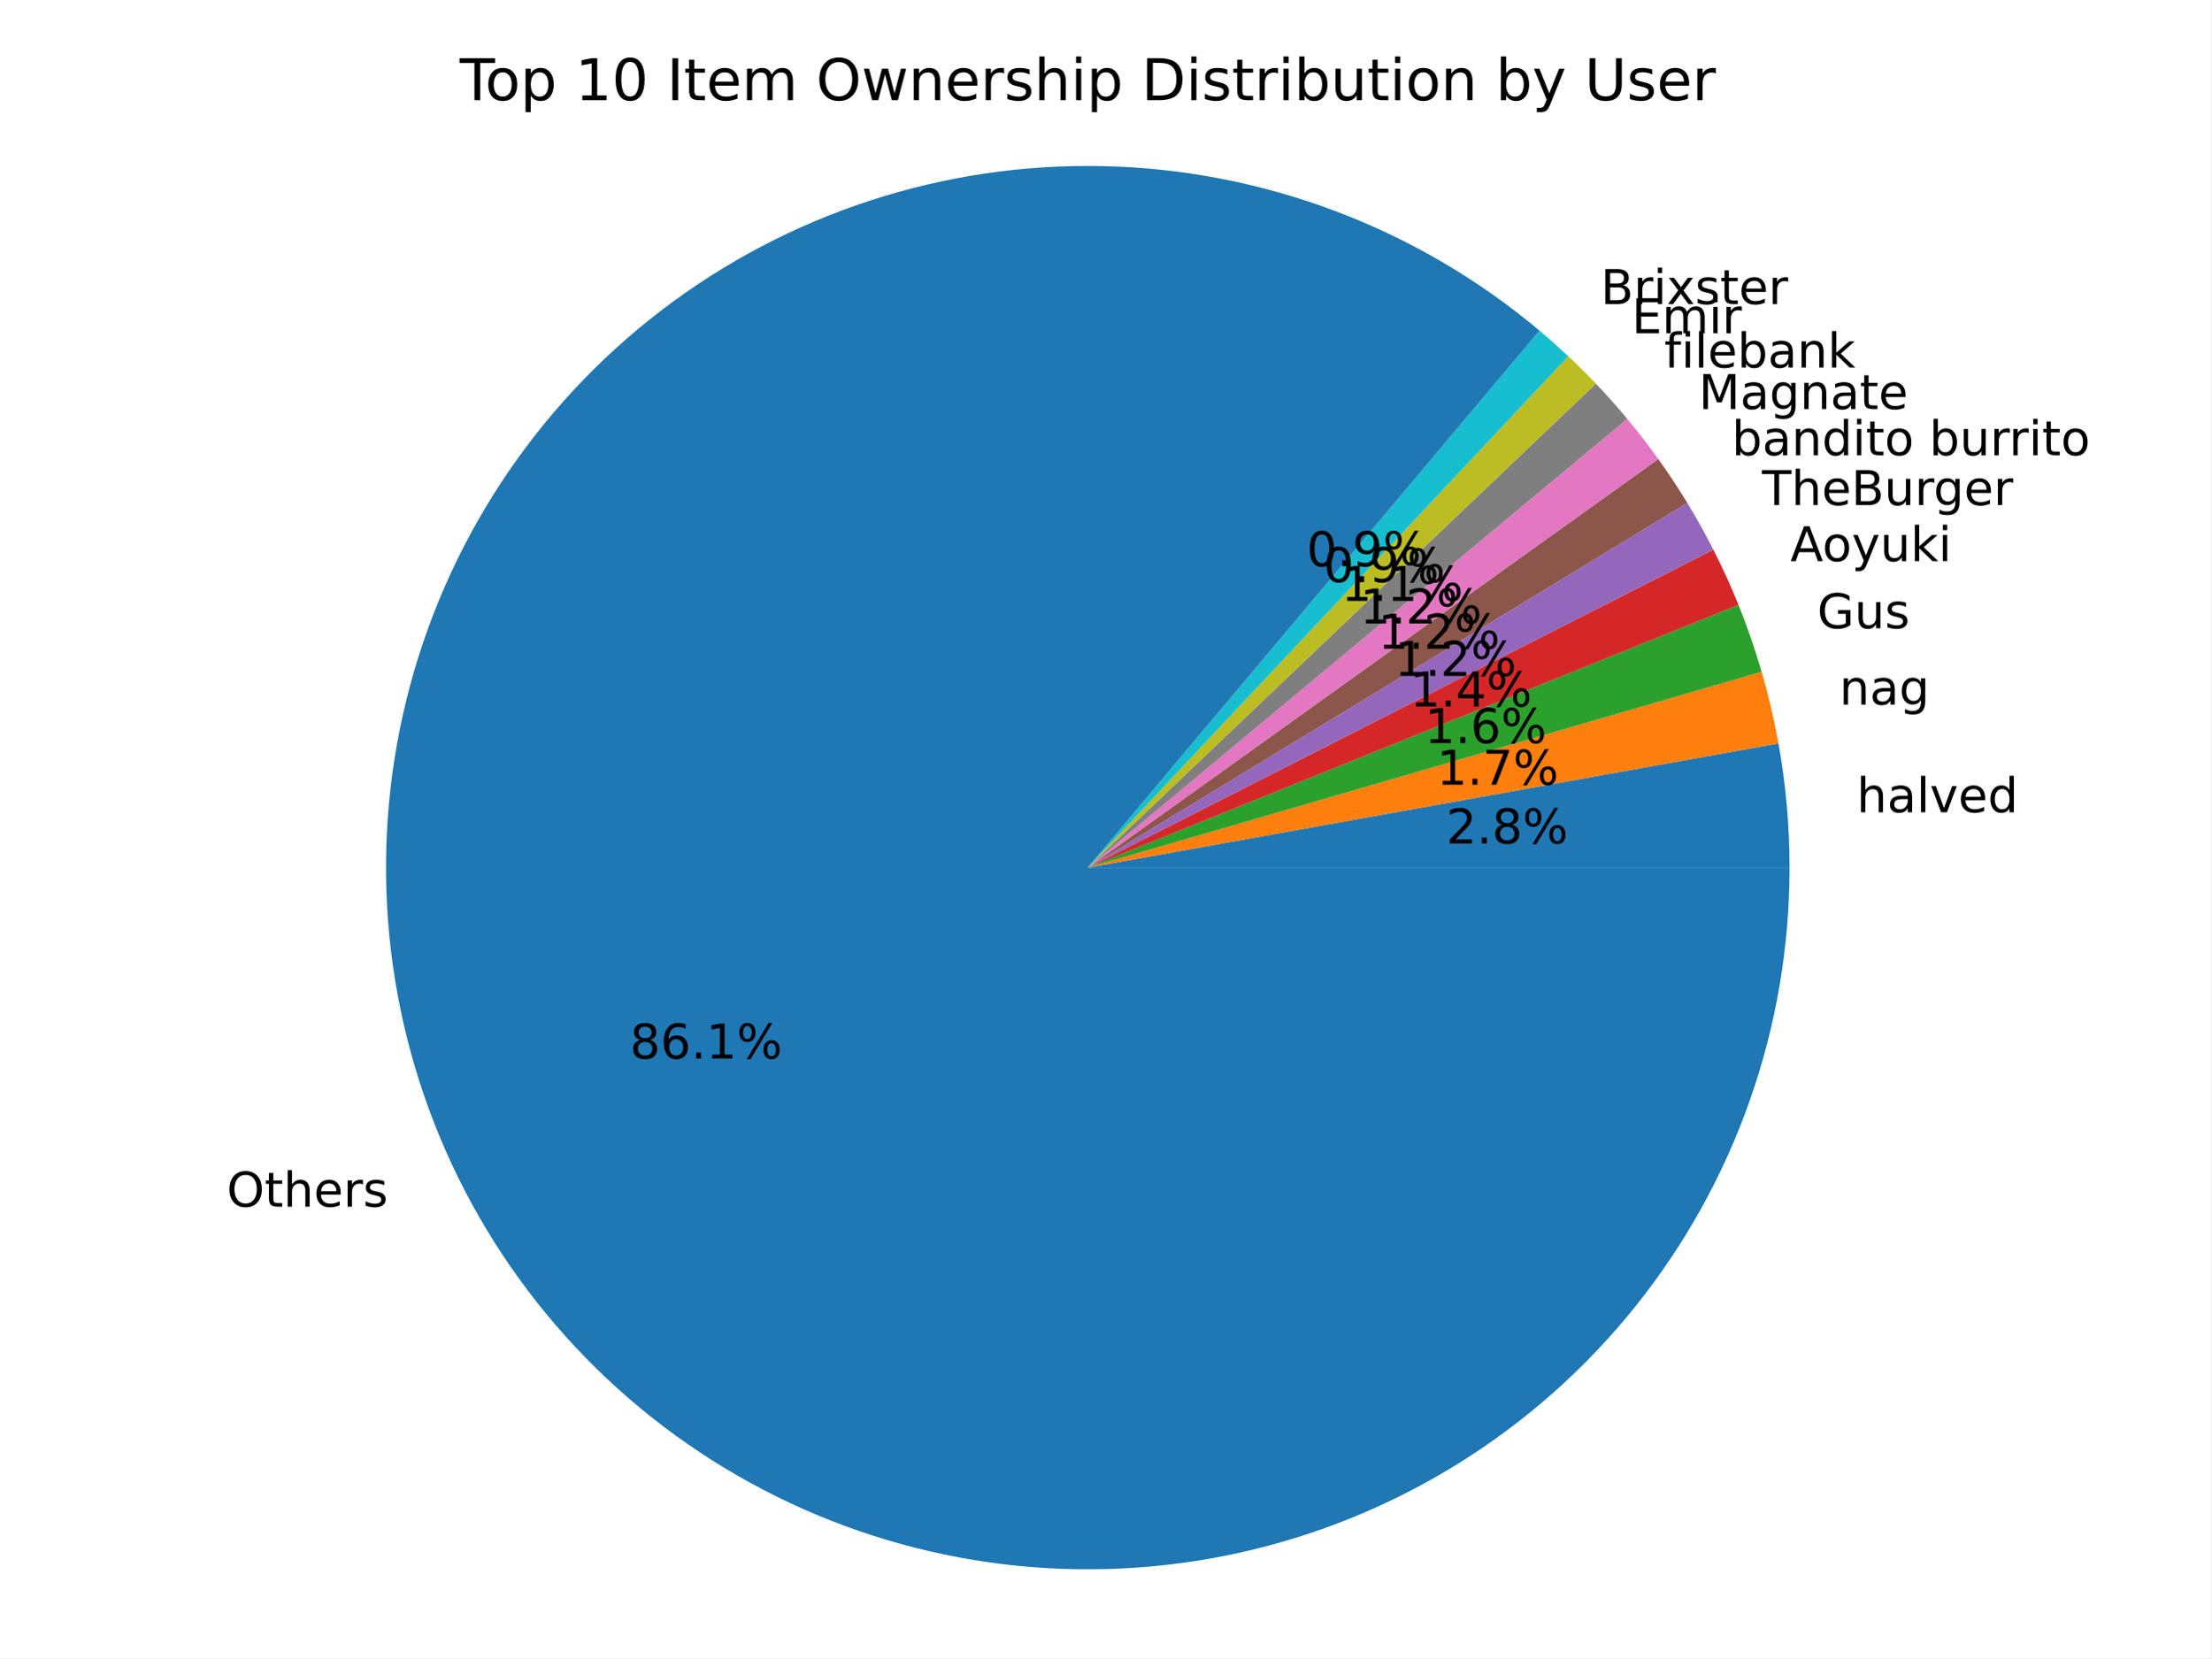
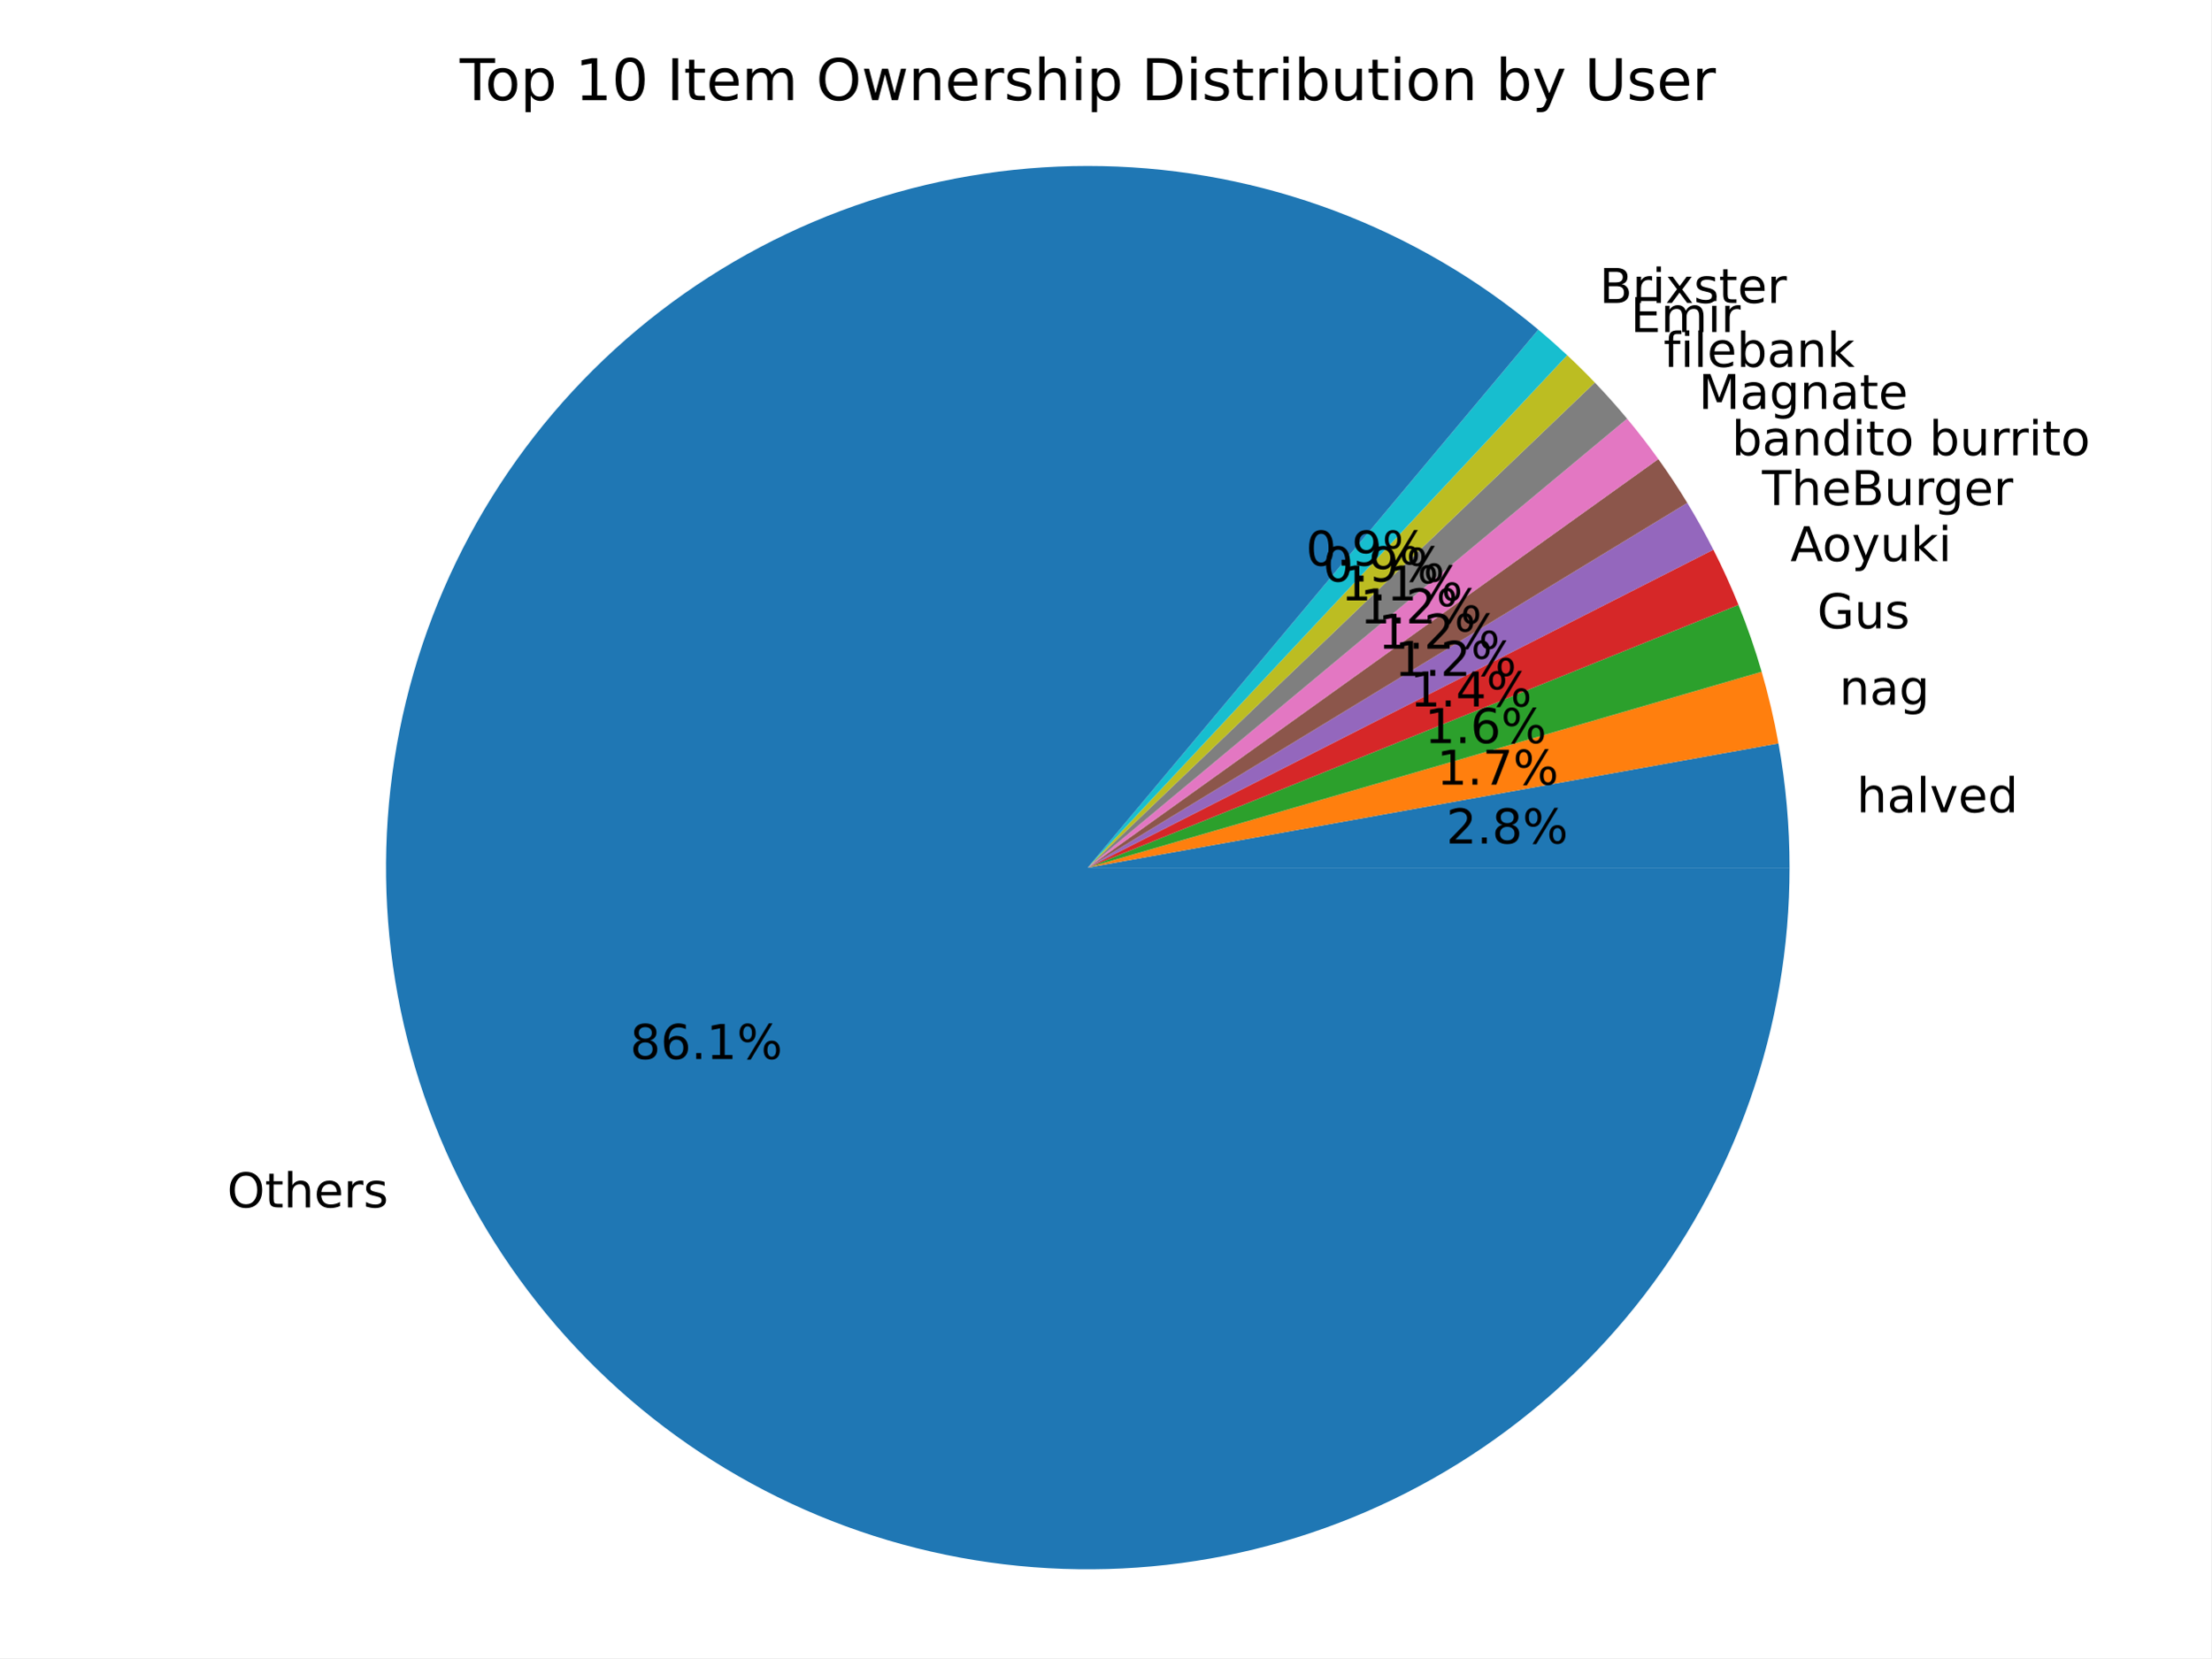
<svg xmlns="http://www.w3.org/2000/svg" xmlns:xlink="http://www.w3.org/1999/xlink" width="460.8pt" height="345.6pt" viewBox="0 0 460.8 345.6" version="1.1">
  <defs>
    <style type="text/css">*{stroke-linejoin: round; stroke-linecap: butt}</style>
  </defs>
  <g id="figure_1">
    <g id="patch_1">
      <path d="M 0 345.6  L 460.8 345.6  L 460.8 0  L 0 0  z " style="fill: #ffffff" />
    </g>
    <g id="axes_1">
      <g id="patch_2">
        <path d="M 372.95 180.84  C 372.95 176.5 372.757 172.163 372.371 167.841  C 371.985 163.518 371.407 159.215 370.639 154.944  L 226.697 180.84  z " style="fill: #1f77b4" />
      </g>
      <g id="patch_3">
        <path d="M 370.639 154.944  C 370.186 152.427 369.667 149.922 369.083 147.432  C 368.499 144.942 367.85 142.468 367.136 140.012  L 226.697 180.84  z " style="fill: #ff7f0e" />
      </g>
      <g id="patch_4">
        <path d="M 367.136 140.012  C 366.449 137.649 365.702 135.304 364.897 132.979  C 364.092 130.654 363.228 128.35 362.307 126.068  L 226.697 180.84  z " style="fill: #2ca02c" />
      </g>
      <g id="patch_5">
        <path d="M 362.307 126.068  C 361.517 124.114 360.686 122.177 359.813 120.258  C 358.94 118.34 358.025 116.441 357.07 114.562  L 226.697 180.84  z " style="fill: #d62728" />
      </g>
      <g id="patch_6">
        <path d="M 357.07 114.562  C 356.227 112.903 355.352 111.26 354.446 109.635  C 353.54 108.01 352.603 106.402 351.636 104.812  L 226.697 180.84  z " style="fill: #9467bd" />
      </g>
      <g id="patch_7">
        <path d="M 351.636 104.812  C 350.687 103.253 349.709 101.711 348.702 100.188  C 347.695 98.665 346.66 97.161 345.597 95.677  L 226.697 180.84  z " style="fill: #8c564b" />
      </g>
      <g id="patch_8">
-         <path d="M 345.597 95.677  C 344.57 94.243 343.517 92.828 342.439 91.432  C 341.36 90.036 340.257 88.66 339.129 87.304  L 226.697 180.84  z " style="fill: #e377c2" />
+         <path d="M 345.597 95.677  C 344.565 94.236 343.506 92.814 342.423 91.411  C 341.339 90.009 340.229 88.626 339.095 87.264  L 226.697 180.84  z " style="fill: #e377c2" />
      </g>
      <g id="patch_9">
-         <path d="M 339.129 87.304  C 338.08 86.043 337.01 84.8 335.919 83.575  C 334.828 82.35 333.717 81.143 332.585 79.956  L 226.697 180.84  z " style="fill: #7f7f7f" />
+         <path d="M 339.095 87.264  C 338.017 85.969 336.917 84.693 335.796 83.437  C 334.674 82.18 333.53 80.943 332.366 79.726  L 226.697 180.84  z " style="fill: #7f7f7f" />
      </g>
      <g id="patch_10">
-         <path d="M 332.585 79.956  C 331.654 78.979 330.71 78.015 329.753 77.064  C 328.795 76.113 327.825 75.176 326.841 74.252  L 226.697 180.84  z " style="fill: #bcbd22" />
+         <path d="M 332.366 79.726  C 331.433 78.751 330.487 77.789 329.527 76.841  C 328.568 75.892 327.595 74.957 326.61 74.035  L 226.697 180.84  z " style="fill: #bcbd22" />
      </g>
      <g id="patch_11">
-         <path d="M 326.841 74.252  C 325.864 73.334 324.875 72.43 323.873 71.539  C 322.871 70.648 321.857 69.772 320.831 68.909  L 226.697 180.84  z " style="fill: #17becf" />
+         <path d="M 326.61 74.035  C 325.631 73.119 324.639 72.217 323.636 71.328  C 322.632 70.44 321.616 69.565 320.588 68.705  L 226.697 180.84  z " style="fill: #17becf" />
      </g>
      <g id="patch_12">
-         <path d="M 320.831 68.909  C 308.182 58.271 293.82 49.853 278.358 44.015  C 262.895 38.177 246.554 35.002 230.03 34.625  C 213.506 34.248 197.038 36.676 181.325 41.803  C 165.612 46.931 150.882 54.685 137.761 64.735  C 124.64 74.786 113.317 86.989 104.274 100.824  C 95.232 114.659 88.599 129.927 84.66 145.979  C 80.72 162.03 79.53 178.634 81.139 195.084  C 82.749 211.534 87.136 227.592 94.112 242.575  C 101.089 257.559 110.556 271.252 122.109 283.071  C 133.662 294.891 147.136 304.667 161.956 311.983  C 176.777 319.3 192.731 324.051 209.139 326.035  C 225.548 328.019 242.175 327.208 258.312 323.635  C 274.449 320.062 289.865 313.779 303.903 305.054  C 317.94 296.329 330.398 285.288 340.745 272.399  C 351.092 259.51 359.18 244.961 364.664 229.369  C 370.148 213.777 372.95 197.368 372.95 180.84  L 226.697 180.84  z " style="fill: #1f77b4" />
+         <path d="M 320.588 68.705  C 307.921 58.098 293.547 49.715 278.079 43.91  C 262.611 38.106 246.27 34.964 229.753 34.619  C 213.235 34.274 196.777 36.73 181.08 41.883  C 165.383 47.036 150.672 54.812 137.572 64.88  C 124.473 74.948 113.174 87.164 104.155 101.006  C 95.137 114.849 88.529 130.121 84.613 146.171  C 80.696 162.222 79.528 178.821 81.157 195.262  C 82.786 211.703 87.189 227.749 94.18 242.719  C 101.17 257.689 110.646 271.367 122.206 283.17  C 133.766 294.974 147.242 304.734 162.063 312.036  C 176.883 319.337 192.835 324.075 209.238 326.047  C 225.641 328.019 242.261 327.198 258.39 323.618  C 274.518 320.038 289.925 313.75 303.953 305.023  C 317.981 296.296 330.43 285.254 340.769 272.368  C 351.109 259.482 359.19 244.936 364.67 229.35  C 370.15 213.764 372.95 197.362 372.95 180.84  L 226.697 180.84  z " style="fill: #1f77b4" />
      </g>
      <g id="matplotlib.axis_1" />
      <g id="matplotlib.axis_2" />
      <g id="text_1">
        <g transform="translate(386.9384 169.3001) scale(0.1 -0.1)">
          <defs>
            <path id="DejaVuSans-68" d="M 3513 2113  L 3513 0  L 2938 0  L 2938 2094  Q 2938 2591 2744 2837  Q 2550 3084 2163 3084  Q 1697 3084 1428 2787  Q 1159 2491 1159 1978  L 1159 0  L 581 0  L 581 4863  L 1159 4863  L 1159 2956  Q 1366 3272 1645 3428  Q 1925 3584 2291 3584  Q 2894 3584 3203 3211  Q 3513 2838 3513 2113  z " transform="scale(0.015625)" />
            <path id="DejaVuSans-61" d="M 2194 1759  Q 1497 1759 1228 1600  Q 959 1441 959 1056  Q 959 750 1161 570  Q 1363 391 1709 391  Q 2188 391 2477 730  Q 2766 1069 2766 1631  L 2766 1759  L 2194 1759  z M 3341 1997  L 3341 0  L 2766 0  L 2766 531  Q 2569 213 2275 61  Q 1981 -91 1556 -91  Q 1019 -91 701 211  Q 384 513 384 1019  Q 384 1609 779 1909  Q 1175 2209 1959 2209  L 2766 2209  L 2766 2266  Q 2766 2663 2505 2880  Q 2244 3097 1772 3097  Q 1472 3097 1187 3025  Q 903 2953 641 2809  L 641 3341  Q 956 3463 1253 3523  Q 1550 3584 1831 3584  Q 2591 3584 2966 3190  Q 3341 2797 3341 1997  z " transform="scale(0.015625)" />
            <path id="DejaVuSans-6c" d="M 603 4863  L 1178 4863  L 1178 0  L 603 0  L 603 4863  z " transform="scale(0.015625)" />
            <path id="DejaVuSans-76" d="M 191 3500  L 800 3500  L 1894 563  L 2988 3500  L 3597 3500  L 2284 0  L 1503 0  L 191 3500  z " transform="scale(0.015625)" />
            <path id="DejaVuSans-65" d="M 3597 1894  L 3597 1613  L 953 1613  Q 991 1019 1311 708  Q 1631 397 2203 397  Q 2534 397 2845 478  Q 3156 559 3463 722  L 3463 178  Q 3153 47 2828 -22  Q 2503 -91 2169 -91  Q 1331 -91 842 396  Q 353 884 353 1716  Q 353 2575 817 3079  Q 1281 3584 2069 3584  Q 2775 3584 3186 3129  Q 3597 2675 3597 1894  z M 3022 2063  Q 3016 2534 2758 2815  Q 2500 3097 2075 3097  Q 1594 3097 1305 2825  Q 1016 2553 972 2059  L 3022 2063  z " transform="scale(0.015625)" />
            <path id="DejaVuSans-64" d="M 2906 2969  L 2906 4863  L 3481 4863  L 3481 0  L 2906 0  L 2906 525  Q 2725 213 2448 61  Q 2172 -91 1784 -91  Q 1150 -91 751 415  Q 353 922 353 1747  Q 353 2572 751 3078  Q 1150 3584 1784 3584  Q 2172 3584 2448 3432  Q 2725 3281 2906 2969  z M 947 1747  Q 947 1113 1208 752  Q 1469 391 1925 391  Q 2381 391 2643 752  Q 2906 1113 2906 1747  Q 2906 2381 2643 2742  Q 2381 3103 1925 3103  Q 1469 3103 1208 2742  Q 947 2381 947 1747  z " transform="scale(0.015625)" />
          </defs>
          <use xlink:href="#DejaVuSans-68" />
          <use xlink:href="#DejaVuSans-61" transform="translate(63.37891 0)" />
          <use xlink:href="#DejaVuSans-6c" transform="translate(124.6582 0)" />
          <use xlink:href="#DejaVuSans-76" transform="translate(152.4414 0)" />
          <use xlink:href="#DejaVuSans-65" transform="translate(211.6211 0)" />
          <use xlink:href="#DejaVuSans-64" transform="translate(273.1445 0)" />
        </g>
      </g>
      <g id="text_2">
        <g transform="translate(301.3991 175.7998) scale(0.1 -0.1)">
          <defs>
            <path id="DejaVuSans-32" d="M 1228 531  L 3431 531  L 3431 0  L 469 0  L 469 531  Q 828 903 1448 1529  Q 2069 2156 2228 2338  Q 2531 2678 2651 2914  Q 2772 3150 2772 3378  Q 2772 3750 2511 3984  Q 2250 4219 1831 4219  Q 1534 4219 1204 4116  Q 875 4013 500 3803  L 500 4441  Q 881 4594 1212 4672  Q 1544 4750 1819 4750  Q 2544 4750 2975 4387  Q 3406 4025 3406 3419  Q 3406 3131 3298 2873  Q 3191 2616 2906 2266  Q 2828 2175 2409 1742  Q 1991 1309 1228 531  z " transform="scale(0.015625)" />
            <path id="DejaVuSans-2e" d="M 684 794  L 1344 794  L 1344 0  L 684 0  L 684 794  z " transform="scale(0.015625)" />
            <path id="DejaVuSans-38" d="M 2034 2216  Q 1584 2216 1326 1975  Q 1069 1734 1069 1313  Q 1069 891 1326 650  Q 1584 409 2034 409  Q 2484 409 2743 651  Q 3003 894 3003 1313  Q 3003 1734 2745 1975  Q 2488 2216 2034 2216  z M 1403 2484  Q 997 2584 770 2862  Q 544 3141 544 3541  Q 544 4100 942 4425  Q 1341 4750 2034 4750  Q 2731 4750 3128 4425  Q 3525 4100 3525 3541  Q 3525 3141 3298 2862  Q 3072 2584 2669 2484  Q 3125 2378 3379 2068  Q 3634 1759 3634 1313  Q 3634 634 3220 271  Q 2806 -91 2034 -91  Q 1263 -91 848 271  Q 434 634 434 1313  Q 434 1759 690 2068  Q 947 2378 1403 2484  z M 1172 3481  Q 1172 3119 1398 2916  Q 1625 2713 2034 2713  Q 2441 2713 2670 2916  Q 2900 3119 2900 3481  Q 2900 3844 2670 4047  Q 2441 4250 2034 4250  Q 1625 4250 1398 4047  Q 1172 3844 1172 3481  z " transform="scale(0.015625)" />
            <path id="DejaVuSans-25" d="M 4653 2053  Q 4381 2053 4226 1822  Q 4072 1591 4072 1178  Q 4072 772 4226 539  Q 4381 306 4653 306  Q 4919 306 5073 539  Q 5228 772 5228 1178  Q 5228 1588 5073 1820  Q 4919 2053 4653 2053  z M 4653 2450  Q 5147 2450 5437 2106  Q 5728 1763 5728 1178  Q 5728 594 5436 251  Q 5144 -91 4653 -91  Q 4153 -91 3862 251  Q 3572 594 3572 1178  Q 3572 1766 3864 2108  Q 4156 2450 4653 2450  z M 1428 4353  Q 1159 4353 1004 4120  Q 850 3888 850 3481  Q 850 3069 1003 2837  Q 1156 2606 1428 2606  Q 1700 2606 1854 2837  Q 2009 3069 2009 3481  Q 2009 3884 1853 4118  Q 1697 4353 1428 4353  z M 4250 4750  L 4750 4750  L 1831 -91  L 1331 -91  L 4250 4750  z M 1428 4750  Q 1922 4750 2215 4408  Q 2509 4066 2509 3481  Q 2509 2891 2217 2550  Q 1925 2209 1428 2209  Q 931 2209 642 2551  Q 353 2894 353 3481  Q 353 4063 643 4406  Q 934 4750 1428 4750  z " transform="scale(0.015625)" />
          </defs>
          <use xlink:href="#DejaVuSans-32" />
          <use xlink:href="#DejaVuSans-2e" transform="translate(63.62305 0)" />
          <use xlink:href="#DejaVuSans-38" transform="translate(95.41016 0)" />
          <use xlink:href="#DejaVuSans-25" transform="translate(159.0332 0)" />
        </g>
      </g>
      <g id="text_3">
        <g transform="translate(383.3218 146.8508) scale(0.1 -0.1)">
          <defs>
            <path id="DejaVuSans-6e" d="M 3513 2113  L 3513 0  L 2938 0  L 2938 2094  Q 2938 2591 2744 2837  Q 2550 3084 2163 3084  Q 1697 3084 1428 2787  Q 1159 2491 1159 1978  L 1159 0  L 581 0  L 581 3500  L 1159 3500  L 1159 2956  Q 1366 3272 1645 3428  Q 1925 3584 2291 3584  Q 2894 3584 3203 3211  Q 3513 2838 3513 2113  z " transform="scale(0.015625)" />
            <path id="DejaVuSans-67" d="M 2906 1791  Q 2906 2416 2648 2759  Q 2391 3103 1925 3103  Q 1463 3103 1205 2759  Q 947 2416 947 1791  Q 947 1169 1205 825  Q 1463 481 1925 481  Q 2391 481 2648 825  Q 2906 1169 2906 1791  z M 3481 434  Q 3481 -459 3084 -895  Q 2688 -1331 1869 -1331  Q 1566 -1331 1297 -1286  Q 1028 -1241 775 -1147  L 775 -588  Q 1028 -725 1275 -790  Q 1522 -856 1778 -856  Q 2344 -856 2625 -561  Q 2906 -266 2906 331  L 2906 616  Q 2728 306 2450 153  Q 2172 0 1784 0  Q 1141 0 747 490  Q 353 981 353 1791  Q 353 2603 747 3093  Q 1141 3584 1784 3584  Q 2172 3584 2450 3431  Q 2728 3278 2906 2969  L 2906 3500  L 3481 3500  L 3481 434  z " transform="scale(0.015625)" />
          </defs>
          <use xlink:href="#DejaVuSans-6e" />
          <use xlink:href="#DejaVuSans-61" transform="translate(63.37891 0)" />
          <use xlink:href="#DejaVuSans-67" transform="translate(124.6582 0)" />
        </g>
      </g>
      <g id="text_4">
        <g transform="translate(299.4264 163.5547) scale(0.1 -0.1)">
          <defs>
            <path id="DejaVuSans-31" d="M 794 531  L 1825 531  L 1825 4091  L 703 3866  L 703 4441  L 1819 4666  L 2450 4666  L 2450 531  L 3481 531  L 3481 0  L 794 0  L 794 531  z " transform="scale(0.015625)" />
            <path id="DejaVuSans-37" d="M 525 4666  L 3525 4666  L 3525 4397  L 1831 0  L 1172 0  L 2766 4134  L 525 4134  L 525 4666  z " transform="scale(0.015625)" />
          </defs>
          <use xlink:href="#DejaVuSans-31" />
          <use xlink:href="#DejaVuSans-2e" transform="translate(63.62305 0)" />
          <use xlink:href="#DejaVuSans-37" transform="translate(95.41016 0)" />
          <use xlink:href="#DejaVuSans-25" transform="translate(159.0332 0)" />
        </g>
      </g>
      <g id="text_5">
        <g transform="translate(378.7171 130.9526) scale(0.1 -0.1)">
          <defs>
            <path id="DejaVuSans-47" d="M 3809 666  L 3809 1919  L 2778 1919  L 2778 2438  L 4434 2438  L 4434 434  Q 4069 175 3628 42  Q 3188 -91 2688 -91  Q 1594 -91 976 548  Q 359 1188 359 2328  Q 359 3472 976 4111  Q 1594 4750 2688 4750  Q 3144 4750 3555 4637  Q 3966 4525 4313 4306  L 4313 3634  Q 3963 3931 3569 4081  Q 3175 4231 2741 4231  Q 1884 4231 1454 3753  Q 1025 3275 1025 2328  Q 1025 1384 1454 906  Q 1884 428 2741 428  Q 3075 428 3337 486  Q 3600 544 3809 666  z " transform="scale(0.015625)" />
            <path id="DejaVuSans-75" d="M 544 1381  L 544 3500  L 1119 3500  L 1119 1403  Q 1119 906 1312 657  Q 1506 409 1894 409  Q 2359 409 2629 706  Q 2900 1003 2900 1516  L 2900 3500  L 3475 3500  L 3475 0  L 2900 0  L 2900 538  Q 2691 219 2414 64  Q 2138 -91 1772 -91  Q 1169 -91 856 284  Q 544 659 544 1381  z M 1991 3584  L 1991 3584  z " transform="scale(0.015625)" />
            <path id="DejaVuSans-73" d="M 2834 3397  L 2834 2853  Q 2591 2978 2328 3040  Q 2066 3103 1784 3103  Q 1356 3103 1142 2972  Q 928 2841 928 2578  Q 928 2378 1081 2264  Q 1234 2150 1697 2047  L 1894 2003  Q 2506 1872 2764 1633  Q 3022 1394 3022 966  Q 3022 478 2636 193  Q 2250 -91 1575 -91  Q 1294 -91 989 -36  Q 684 19 347 128  L 347 722  Q 666 556 975 473  Q 1284 391 1588 391  Q 1994 391 2212 530  Q 2431 669 2431 922  Q 2431 1156 2273 1281  Q 2116 1406 1581 1522  L 1381 1569  Q 847 1681 609 1914  Q 372 2147 372 2553  Q 372 3047 722 3315  Q 1072 3584 1716 3584  Q 2034 3584 2315 3537  Q 2597 3491 2834 3397  z " transform="scale(0.015625)" />
          </defs>
          <use xlink:href="#DejaVuSans-47" />
          <use xlink:href="#DejaVuSans-75" transform="translate(77.49023 0)" />
          <use xlink:href="#DejaVuSans-73" transform="translate(140.8691 0)" />
        </g>
      </g>
      <g id="text_6">
        <g transform="translate(296.9147 154.8829) scale(0.1 -0.1)">
          <defs>
            <path id="DejaVuSans-36" d="M 2113 2584  Q 1688 2584 1439 2293  Q 1191 2003 1191 1497  Q 1191 994 1439 701  Q 1688 409 2113 409  Q 2538 409 2786 701  Q 3034 994 3034 1497  Q 3034 2003 2786 2293  Q 2538 2584 2113 2584  z M 3366 4563  L 3366 3988  Q 3128 4100 2886 4159  Q 2644 4219 2406 4219  Q 1781 4219 1451 3797  Q 1122 3375 1075 2522  Q 1259 2794 1537 2939  Q 1816 3084 2150 3084  Q 2853 3084 3261 2657  Q 3669 2231 3669 1497  Q 3669 778 3244 343  Q 2819 -91 2113 -91  Q 1303 -91 875 529  Q 447 1150 447 2328  Q 447 3434 972 4092  Q 1497 4750 2381 4750  Q 2619 4750 2861 4703  Q 3103 4656 3366 4563  z " transform="scale(0.015625)" />
          </defs>
          <use xlink:href="#DejaVuSans-31" />
          <use xlink:href="#DejaVuSans-2e" transform="translate(63.62305 0)" />
          <use xlink:href="#DejaVuSans-36" transform="translate(95.41016 0)" />
          <use xlink:href="#DejaVuSans-25" transform="translate(159.0332 0)" />
        </g>
      </g>
      <g id="text_7">
        <g transform="translate(373.1242 116.9596) scale(0.1 -0.1)">
          <defs>
            <path id="DejaVuSans-41" d="M 2188 4044  L 1331 1722  L 3047 1722  L 2188 4044  z M 1831 4666  L 2547 4666  L 4325 0  L 3669 0  L 3244 1197  L 1141 1197  L 716 0  L 50 0  L 1831 4666  z " transform="scale(0.015625)" />
            <path id="DejaVuSans-6f" d="M 1959 3097  Q 1497 3097 1228 2736  Q 959 2375 959 1747  Q 959 1119 1226 758  Q 1494 397 1959 397  Q 2419 397 2687 759  Q 2956 1122 2956 1747  Q 2956 2369 2687 2733  Q 2419 3097 1959 3097  z M 1959 3584  Q 2709 3584 3137 3096  Q 3566 2609 3566 1747  Q 3566 888 3137 398  Q 2709 -91 1959 -91  Q 1206 -91 779 398  Q 353 888 353 1747  Q 353 2609 779 3096  Q 1206 3584 1959 3584  z " transform="scale(0.015625)" />
            <path id="DejaVuSans-79" d="M 2059 -325  Q 1816 -950 1584 -1140  Q 1353 -1331 966 -1331  L 506 -1331  L 506 -850  L 844 -850  Q 1081 -850 1212 -737  Q 1344 -625 1503 -206  L 1606 56  L 191 3500  L 800 3500  L 1894 763  L 2988 3500  L 3597 3500  L 2059 -325  z " transform="scale(0.015625)" />
            <path id="DejaVuSans-6b" d="M 581 4863  L 1159 4863  L 1159 1991  L 2875 3500  L 3609 3500  L 1753 1863  L 3688 0  L 2938 0  L 1159 1709  L 1159 0  L 581 0  L 581 4863  z " transform="scale(0.015625)" />
            <path id="DejaVuSans-69" d="M 603 3500  L 1178 3500  L 1178 0  L 603 0  L 603 3500  z M 603 4863  L 1178 4863  L 1178 4134  L 603 4134  L 603 4863  z " transform="scale(0.015625)" />
          </defs>
          <use xlink:href="#DejaVuSans-41" />
          <use xlink:href="#DejaVuSans-6f" transform="translate(66.6582 0)" />
          <use xlink:href="#DejaVuSans-79" transform="translate(127.8398 0)" />
          <use xlink:href="#DejaVuSans-75" transform="translate(187.0195 0)" />
          <use xlink:href="#DejaVuSans-6b" transform="translate(250.3984 0)" />
          <use xlink:href="#DejaVuSans-69" transform="translate(308.3086 0)" />
        </g>
      </g>
      <g id="text_8">
        <g transform="translate(293.8641 147.2504) scale(0.1 -0.1)">
          <defs>
            <path id="DejaVuSans-34" d="M 2419 4116  L 825 1625  L 2419 1625  L 2419 4116  z M 2253 4666  L 3047 4666  L 3047 1625  L 3713 1625  L 3713 1100  L 3047 1100  L 3047 0  L 2419 0  L 2419 1100  L 313 1100  L 313 1709  L 2253 4666  z " transform="scale(0.015625)" />
          </defs>
          <use xlink:href="#DejaVuSans-31" />
          <use xlink:href="#DejaVuSans-2e" transform="translate(63.62305 0)" />
          <use xlink:href="#DejaVuSans-34" transform="translate(95.41016 0)" />
          <use xlink:href="#DejaVuSans-25" transform="translate(159.0332 0)" />
        </g>
      </g>
      <g id="text_9">
        <g transform="translate(367.2207 105.2739) scale(0.1 -0.1)">
          <defs>
            <path id="DejaVuSans-54" d="M -19 4666  L 3928 4666  L 3928 4134  L 2272 4134  L 2272 0  L 1638 0  L 1638 4134  L -19 4134  L -19 4666  z " transform="scale(0.015625)" />
            <path id="DejaVuSans-42" d="M 1259 2228  L 1259 519  L 2272 519  Q 2781 519 3026 730  Q 3272 941 3272 1375  Q 3272 1813 3026 2020  Q 2781 2228 2272 2228  L 1259 2228  z M 1259 4147  L 1259 2741  L 2194 2741  Q 2656 2741 2882 2914  Q 3109 3088 3109 3444  Q 3109 3797 2882 3972  Q 2656 4147 2194 4147  L 1259 4147  z M 628 4666  L 2241 4666  Q 2963 4666 3353 4366  Q 3744 4066 3744 3513  Q 3744 3084 3544 2831  Q 3344 2578 2956 2516  Q 3422 2416 3680 2098  Q 3938 1781 3938 1306  Q 3938 681 3513 340  Q 3088 0 2303 0  L 628 0  L 628 4666  z " transform="scale(0.015625)" />
            <path id="DejaVuSans-72" d="M 2631 2963  Q 2534 3019 2420 3045  Q 2306 3072 2169 3072  Q 1681 3072 1420 2755  Q 1159 2438 1159 1844  L 1159 0  L 581 0  L 581 3500  L 1159 3500  L 1159 2956  Q 1341 3275 1631 3429  Q 1922 3584 2338 3584  Q 2397 3584 2469 3576  Q 2541 3569 2628 3553  L 2631 2963  z " transform="scale(0.015625)" />
          </defs>
          <use xlink:href="#DejaVuSans-54" />
          <use xlink:href="#DejaVuSans-68" transform="translate(61.08398 0)" />
          <use xlink:href="#DejaVuSans-65" transform="translate(124.4629 0)" />
          <use xlink:href="#DejaVuSans-42" transform="translate(185.9863 0)" />
          <use xlink:href="#DejaVuSans-75" transform="translate(254.5898 0)" />
          <use xlink:href="#DejaVuSans-72" transform="translate(317.9688 0)" />
          <use xlink:href="#DejaVuSans-67" transform="translate(357.332 0)" />
          <use xlink:href="#DejaVuSans-65" transform="translate(420.8086 0)" />
          <use xlink:href="#DejaVuSans-72" transform="translate(482.332 0)" />
        </g>
      </g>
      <g id="text_10">
        <g transform="translate(290.644 140.8764) scale(0.1 -0.1)">
          <use xlink:href="#DejaVuSans-31" />
          <use xlink:href="#DejaVuSans-2e" transform="translate(63.62305 0)" />
          <use xlink:href="#DejaVuSans-32" transform="translate(95.41016 0)" />
          <use xlink:href="#DejaVuSans-25" transform="translate(159.0332 0)" />
        </g>
      </g>
      <g id="text_11">
        <g transform="translate(360.9023 94.88226) scale(0.1 -0.1)">
          <defs>
            <path id="DejaVuSans-62" d="M 3116 1747  Q 3116 2381 2855 2742  Q 2594 3103 2138 3103  Q 1681 3103 1420 2742  Q 1159 2381 1159 1747  Q 1159 1113 1420 752  Q 1681 391 2138 391  Q 2594 391 2855 752  Q 3116 1113 3116 1747  z M 1159 2969  Q 1341 3281 1617 3432  Q 1894 3584 2278 3584  Q 2916 3584 3314 3078  Q 3713 2572 3713 1747  Q 3713 922 3314 415  Q 2916 -91 2278 -91  Q 1894 -91 1617 61  Q 1341 213 1159 525  L 1159 0  L 581 0  L 581 4863  L 1159 4863  L 1159 2969  z " transform="scale(0.015625)" />
            <path id="DejaVuSans-74" d="M 1172 4494  L 1172 3500  L 2356 3500  L 2356 3053  L 1172 3053  L 1172 1153  Q 1172 725 1289 603  Q 1406 481 1766 481  L 2356 481  L 2356 0  L 1766 0  Q 1100 0 847 248  Q 594 497 594 1153  L 594 3053  L 172 3053  L 172 3500  L 594 3500  L 594 4494  L 1172 4494  z " transform="scale(0.015625)" />
            <path id="DejaVuSans-20" transform="scale(0.015625)" />
          </defs>
          <use xlink:href="#DejaVuSans-62" />
          <use xlink:href="#DejaVuSans-61" transform="translate(63.47656 0)" />
          <use xlink:href="#DejaVuSans-6e" transform="translate(124.7559 0)" />
          <use xlink:href="#DejaVuSans-64" transform="translate(188.1348 0)" />
          <use xlink:href="#DejaVuSans-69" transform="translate(251.6113 0)" />
          <use xlink:href="#DejaVuSans-74" transform="translate(279.3945 0)" />
          <use xlink:href="#DejaVuSans-6f" transform="translate(318.6035 0)" />
          <use xlink:href="#DejaVuSans-20" transform="translate(379.7852 0)" />
          <use xlink:href="#DejaVuSans-62" transform="translate(411.5723 0)" />
          <use xlink:href="#DejaVuSans-75" transform="translate(475.0488 0)" />
          <use xlink:href="#DejaVuSans-72" transform="translate(538.4277 0)" />
          <use xlink:href="#DejaVuSans-72" transform="translate(577.791 0)" />
          <use xlink:href="#DejaVuSans-69" transform="translate(618.9043 0)" />
          <use xlink:href="#DejaVuSans-74" transform="translate(646.6875 0)" />
          <use xlink:href="#DejaVuSans-6f" transform="translate(685.8965 0)" />
        </g>
      </g>
      <g id="text_12">
        <g transform="translate(287.1976 135.2082) scale(0.1 -0.1)">
          <use xlink:href="#DejaVuSans-31" />
          <use xlink:href="#DejaVuSans-2e" transform="translate(63.62305 0)" />
          <use xlink:href="#DejaVuSans-32" transform="translate(95.41016 0)" />
          <use xlink:href="#DejaVuSans-25" transform="translate(159.0332 0)" />
        </g>
      </g>
      <g id="text_13">
-         <g transform="translate(354.0129 85.2508) scale(0.1 -0.1)">
+         <g transform="translate(353.9951 85.22777) scale(0.1 -0.1)">
          <defs>
            <path id="DejaVuSans-4d" d="M 628 4666  L 1569 4666  L 2759 1491  L 3956 4666  L 4897 4666  L 4897 0  L 4281 0  L 4281 4097  L 3078 897  L 2444 897  L 1241 4097  L 1241 0  L 628 0  L 628 4666  z " transform="scale(0.015625)" />
          </defs>
          <use xlink:href="#DejaVuSans-4d" />
          <use xlink:href="#DejaVuSans-61" transform="translate(86.2793 0)" />
          <use xlink:href="#DejaVuSans-67" transform="translate(147.5586 0)" />
          <use xlink:href="#DejaVuSans-6e" transform="translate(211.0352 0)" />
          <use xlink:href="#DejaVuSans-61" transform="translate(274.4141 0)" />
          <use xlink:href="#DejaVuSans-74" transform="translate(335.6934 0)" />
          <use xlink:href="#DejaVuSans-65" transform="translate(374.9023 0)" />
        </g>
      </g>
      <g id="text_14">
-         <g transform="translate(283.4397 129.9547) scale(0.1 -0.1)">
+         <g transform="translate(283.43 129.9421) scale(0.1 -0.1)">
          <use xlink:href="#DejaVuSans-31" />
          <use xlink:href="#DejaVuSans-2e" transform="translate(63.62305 0)" />
          <use xlink:href="#DejaVuSans-32" transform="translate(95.41016 0)" />
          <use xlink:href="#DejaVuSans-25" transform="translate(159.0332 0)" />
        </g>
      </g>
      <g id="text_15">
-         <g transform="translate(346.841 76.60781) scale(0.1 -0.1)">
+         <g transform="translate(346.7055 76.45577) scale(0.1 -0.1)">
          <defs>
            <path id="DejaVuSans-66" d="M 2375 4863  L 2375 4384  L 1825 4384  Q 1516 4384 1395 4259  Q 1275 4134 1275 3809  L 1275 3500  L 2222 3500  L 2222 3053  L 1275 3053  L 1275 0  L 697 0  L 697 3053  L 147 3053  L 147 3500  L 697 3500  L 697 3744  Q 697 4328 969 4595  Q 1241 4863 1831 4863  L 2375 4863  z " transform="scale(0.015625)" />
          </defs>
          <use xlink:href="#DejaVuSans-66" />
          <use xlink:href="#DejaVuSans-69" transform="translate(35.20508 0)" />
          <use xlink:href="#DejaVuSans-6c" transform="translate(62.98828 0)" />
          <use xlink:href="#DejaVuSans-65" transform="translate(90.77148 0)" />
          <use xlink:href="#DejaVuSans-62" transform="translate(152.2949 0)" />
          <use xlink:href="#DejaVuSans-61" transform="translate(215.7715 0)" />
          <use xlink:href="#DejaVuSans-6e" transform="translate(277.0508 0)" />
          <use xlink:href="#DejaVuSans-6b" transform="translate(340.4297 0)" />
        </g>
      </g>
      <g id="text_16">
-         <g transform="translate(279.5278 125.2403) scale(0.1 -0.1)">
+         <g transform="translate(279.4538 125.1574) scale(0.1 -0.1)">
          <use xlink:href="#DejaVuSans-31" />
          <use xlink:href="#DejaVuSans-2e" transform="translate(63.62305 0)" />
          <use xlink:href="#DejaVuSans-31" transform="translate(95.41016 0)" />
          <use xlink:href="#DejaVuSans-25" transform="translate(159.0332 0)" />
        </g>
      </g>
      <g id="text_17">
-         <g transform="translate(340.0583 69.44593) scale(0.1 -0.1)">
+         <g transform="translate(339.8102 69.20012) scale(0.1 -0.1)">
          <defs>
            <path id="DejaVuSans-45" d="M 628 4666  L 3578 4666  L 3578 4134  L 1259 4134  L 1259 2753  L 3481 2753  L 3481 2222  L 1259 2222  L 1259 531  L 3634 531  L 3634 0  L 628 0  L 628 4666  z " transform="scale(0.015625)" />
            <path id="DejaVuSans-6d" d="M 3328 2828  Q 3544 3216 3844 3400  Q 4144 3584 4550 3584  Q 5097 3584 5394 3201  Q 5691 2819 5691 2113  L 5691 0  L 5113 0  L 5113 2094  Q 5113 2597 4934 2840  Q 4756 3084 4391 3084  Q 3944 3084 3684 2787  Q 3425 2491 3425 1978  L 3425 0  L 2847 0  L 2847 2094  Q 2847 2600 2669 2842  Q 2491 3084 2119 3084  Q 1678 3084 1418 2786  Q 1159 2488 1159 1978  L 1159 0  L 581 0  L 581 3500  L 1159 3500  L 1159 2956  Q 1356 3278 1631 3431  Q 1906 3584 2284 3584  Q 2666 3584 2933 3390  Q 3200 3197 3328 2828  z " transform="scale(0.015625)" />
          </defs>
          <use xlink:href="#DejaVuSans-45" />
          <use xlink:href="#DejaVuSans-6d" transform="translate(63.18359 0)" />
          <use xlink:href="#DejaVuSans-69" transform="translate(160.5957 0)" />
          <use xlink:href="#DejaVuSans-72" transform="translate(188.3789 0)" />
        </g>
      </g>
      <g id="text_18">
-         <g transform="translate(275.8281 121.3339) scale(0.1 -0.1)">
+         <g transform="translate(275.6928 121.1998) scale(0.1 -0.1)">
          <defs>
            <path id="DejaVuSans-30" d="M 2034 4250  Q 1547 4250 1301 3770  Q 1056 3291 1056 2328  Q 1056 1369 1301 889  Q 1547 409 2034 409  Q 2525 409 2770 889  Q 3016 1369 3016 2328  Q 3016 3291 2770 3770  Q 2525 4250 2034 4250  z M 2034 4750  Q 2819 4750 3233 4129  Q 3647 3509 3647 2328  Q 3647 1150 3233 529  Q 2819 -91 2034 -91  Q 1250 -91 836 529  Q 422 1150 422 2328  Q 422 3509 836 4129  Q 1250 4750 2034 4750  z " transform="scale(0.015625)" />
            <path id="DejaVuSans-39" d="M 703 97  L 703 672  Q 941 559 1184 500  Q 1428 441 1663 441  Q 2288 441 2617 861  Q 2947 1281 2994 2138  Q 2813 1869 2534 1725  Q 2256 1581 1919 1581  Q 1219 1581 811 2004  Q 403 2428 403 3163  Q 403 3881 828 4315  Q 1253 4750 1959 4750  Q 2769 4750 3195 4129  Q 3622 3509 3622 2328  Q 3622 1225 3098 567  Q 2575 -91 1691 -91  Q 1453 -91 1209 -44  Q 966 3 703 97  z M 1959 2075  Q 2384 2075 2632 2365  Q 2881 2656 2881 3163  Q 2881 3666 2632 3958  Q 2384 4250 1959 4250  Q 1534 4250 1286 3958  Q 1038 3666 1038 3163  Q 1038 2656 1286 2365  Q 1534 2075 1959 2075  z " transform="scale(0.015625)" />
          </defs>
          <use xlink:href="#DejaVuSans-30" />
          <use xlink:href="#DejaVuSans-2e" transform="translate(63.62305 0)" />
          <use xlink:href="#DejaVuSans-39" transform="translate(95.41016 0)" />
          <use xlink:href="#DejaVuSans-25" transform="translate(159.0332 0)" />
        </g>
      </g>
      <g id="text_19">
-         <g transform="translate(333.5908 63.36835) scale(0.1 -0.1)">
+         <g transform="translate(333.3296 63.13659) scale(0.1 -0.1)">
          <defs>
            <path id="DejaVuSans-78" d="M 3513 3500  L 2247 1797  L 3578 0  L 2900 0  L 1881 1375  L 863 0  L 184 0  L 1544 1831  L 300 3500  L 978 3500  L 1906 2253  L 2834 3500  L 3513 3500  z " transform="scale(0.015625)" />
          </defs>
          <use xlink:href="#DejaVuSans-42" />
          <use xlink:href="#DejaVuSans-72" transform="translate(68.60352 0)" />
          <use xlink:href="#DejaVuSans-69" transform="translate(109.7168 0)" />
          <use xlink:href="#DejaVuSans-78" transform="translate(137.5 0)" />
          <use xlink:href="#DejaVuSans-73" transform="translate(196.6797 0)" />
          <use xlink:href="#DejaVuSans-74" transform="translate(248.7793 0)" />
          <use xlink:href="#DejaVuSans-65" transform="translate(287.9883 0)" />
          <use xlink:href="#DejaVuSans-72" transform="translate(349.5117 0)" />
        </g>
      </g>
      <g id="text_20">
-         <g transform="translate(272.3004 118.0188) scale(0.1 -0.1)">
+         <g transform="translate(272.1579 117.8924) scale(0.1 -0.1)">
          <use xlink:href="#DejaVuSans-30" />
          <use xlink:href="#DejaVuSans-2e" transform="translate(63.62305 0)" />
          <use xlink:href="#DejaVuSans-39" transform="translate(95.41016 0)" />
          <use xlink:href="#DejaVuSans-25" transform="translate(159.0332 0)" />
        </g>
      </g>
      <g id="text_21">
-         <g transform="translate(47.25092 251.5081) scale(0.1 -0.1)">
+         <g transform="translate(47.32471 251.6663) scale(0.1 -0.1)">
          <defs>
            <path id="DejaVuSans-4f" d="M 2522 4238  Q 1834 4238 1429 3725  Q 1025 3213 1025 2328  Q 1025 1447 1429 934  Q 1834 422 2522 422  Q 3209 422 3611 934  Q 4013 1447 4013 2328  Q 4013 3213 3611 3725  Q 3209 4238 2522 4238  z M 2522 4750  Q 3503 4750 4090 4092  Q 4678 3434 4678 2328  Q 4678 1225 4090 567  Q 3503 -91 2522 -91  Q 1538 -91 948 565  Q 359 1222 359 2328  Q 359 3434 948 4092  Q 1538 4750 2522 4750  z " transform="scale(0.015625)" />
          </defs>
          <use xlink:href="#DejaVuSans-4f" />
          <use xlink:href="#DejaVuSans-74" transform="translate(78.71094 0)" />
          <use xlink:href="#DejaVuSans-68" transform="translate(117.9199 0)" />
          <use xlink:href="#DejaVuSans-65" transform="translate(181.2988 0)" />
          <use xlink:href="#DejaVuSans-72" transform="translate(242.8223 0)" />
          <use xlink:href="#DejaVuSans-73" transform="translate(283.9355 0)" />
        </g>
      </g>
      <g id="text_22">
-         <g transform="translate(131.2627 220.6405) scale(0.1 -0.1)">
+         <g transform="translate(131.303 220.7268) scale(0.1 -0.1)">
          <use xlink:href="#DejaVuSans-38" />
          <use xlink:href="#DejaVuSans-36" transform="translate(63.62305 0)" />
          <use xlink:href="#DejaVuSans-2e" transform="translate(127.2461 0)" />
          <use xlink:href="#DejaVuSans-31" transform="translate(159.0332 0)" />
          <use xlink:href="#DejaVuSans-25" transform="translate(222.6562 0)" />
        </g>
      </g>
      <g id="text_23">
        <g transform="translate(95.80424 20.88) scale(0.12 -0.12)">
          <defs>
            <path id="DejaVuSans-70" d="M 1159 525  L 1159 -1331  L 581 -1331  L 581 3500  L 1159 3500  L 1159 2969  Q 1341 3281 1617 3432  Q 1894 3584 2278 3584  Q 2916 3584 3314 3078  Q 3713 2572 3713 1747  Q 3713 922 3314 415  Q 2916 -91 2278 -91  Q 1894 -91 1617 61  Q 1341 213 1159 525  z M 3116 1747  Q 3116 2381 2855 2742  Q 2594 3103 2138 3103  Q 1681 3103 1420 2742  Q 1159 2381 1159 1747  Q 1159 1113 1420 752  Q 1681 391 2138 391  Q 2594 391 2855 752  Q 3116 1113 3116 1747  z " transform="scale(0.015625)" />
            <path id="DejaVuSans-49" d="M 628 4666  L 1259 4666  L 1259 0  L 628 0  L 628 4666  z " transform="scale(0.015625)" />
            <path id="DejaVuSans-77" d="M 269 3500  L 844 3500  L 1563 769  L 2278 3500  L 2956 3500  L 3675 769  L 4391 3500  L 4966 3500  L 4050 0  L 3372 0  L 2619 2869  L 1863 0  L 1184 0  L 269 3500  z " transform="scale(0.015625)" />
            <path id="DejaVuSans-44" d="M 1259 4147  L 1259 519  L 2022 519  Q 2988 519 3436 956  Q 3884 1394 3884 2338  Q 3884 3275 3436 3711  Q 2988 4147 2022 4147  L 1259 4147  z M 628 4666  L 1925 4666  Q 3281 4666 3915 4102  Q 4550 3538 4550 2338  Q 4550 1131 3912 565  Q 3275 0 1925 0  L 628 0  L 628 4666  z " transform="scale(0.015625)" />
            <path id="DejaVuSans-55" d="M 556 4666  L 1191 4666  L 1191 1831  Q 1191 1081 1462 751  Q 1734 422 2344 422  Q 2950 422 3222 751  Q 3494 1081 3494 1831  L 3494 4666  L 4128 4666  L 4128 1753  Q 4128 841 3676 375  Q 3225 -91 2344 -91  Q 1459 -91 1007 375  Q 556 841 556 1753  L 556 4666  z " transform="scale(0.015625)" />
          </defs>
          <use xlink:href="#DejaVuSans-54" />
          <use xlink:href="#DejaVuSans-6f" transform="translate(44.08398 0)" />
          <use xlink:href="#DejaVuSans-70" transform="translate(105.2656 0)" />
          <use xlink:href="#DejaVuSans-20" transform="translate(168.7422 0)" />
          <use xlink:href="#DejaVuSans-31" transform="translate(200.5293 0)" />
          <use xlink:href="#DejaVuSans-30" transform="translate(264.1523 0)" />
          <use xlink:href="#DejaVuSans-20" transform="translate(327.7754 0)" />
          <use xlink:href="#DejaVuSans-49" transform="translate(359.5625 0)" />
          <use xlink:href="#DejaVuSans-74" transform="translate(389.0547 0)" />
          <use xlink:href="#DejaVuSans-65" transform="translate(428.2637 0)" />
          <use xlink:href="#DejaVuSans-6d" transform="translate(489.7871 0)" />
          <use xlink:href="#DejaVuSans-20" transform="translate(587.1992 0)" />
          <use xlink:href="#DejaVuSans-4f" transform="translate(618.9863 0)" />
          <use xlink:href="#DejaVuSans-77" transform="translate(697.6973 0)" />
          <use xlink:href="#DejaVuSans-6e" transform="translate(779.4844 0)" />
          <use xlink:href="#DejaVuSans-65" transform="translate(842.8633 0)" />
          <use xlink:href="#DejaVuSans-72" transform="translate(904.3867 0)" />
          <use xlink:href="#DejaVuSans-73" transform="translate(945.5 0)" />
          <use xlink:href="#DejaVuSans-68" transform="translate(997.5996 0)" />
          <use xlink:href="#DejaVuSans-69" transform="translate(1060.979 0)" />
          <use xlink:href="#DejaVuSans-70" transform="translate(1088.762 0)" />
          <use xlink:href="#DejaVuSans-20" transform="translate(1152.238 0)" />
          <use xlink:href="#DejaVuSans-44" transform="translate(1184.025 0)" />
          <use xlink:href="#DejaVuSans-69" transform="translate(1261.027 0)" />
          <use xlink:href="#DejaVuSans-73" transform="translate(1288.811 0)" />
          <use xlink:href="#DejaVuSans-74" transform="translate(1340.91 0)" />
          <use xlink:href="#DejaVuSans-72" transform="translate(1380.119 0)" />
          <use xlink:href="#DejaVuSans-69" transform="translate(1421.232 0)" />
          <use xlink:href="#DejaVuSans-62" transform="translate(1449.016 0)" />
          <use xlink:href="#DejaVuSans-75" transform="translate(1512.492 0)" />
          <use xlink:href="#DejaVuSans-74" transform="translate(1575.871 0)" />
          <use xlink:href="#DejaVuSans-69" transform="translate(1615.08 0)" />
          <use xlink:href="#DejaVuSans-6f" transform="translate(1642.863 0)" />
          <use xlink:href="#DejaVuSans-6e" transform="translate(1704.045 0)" />
          <use xlink:href="#DejaVuSans-20" transform="translate(1767.424 0)" />
          <use xlink:href="#DejaVuSans-62" transform="translate(1799.211 0)" />
          <use xlink:href="#DejaVuSans-79" transform="translate(1862.688 0)" />
          <use xlink:href="#DejaVuSans-20" transform="translate(1921.867 0)" />
          <use xlink:href="#DejaVuSans-55" transform="translate(1953.654 0)" />
          <use xlink:href="#DejaVuSans-73" transform="translate(2026.848 0)" />
          <use xlink:href="#DejaVuSans-65" transform="translate(2078.947 0)" />
          <use xlink:href="#DejaVuSans-72" transform="translate(2140.471 0)" />
        </g>
      </g>
    </g>
  </g>
</svg>
